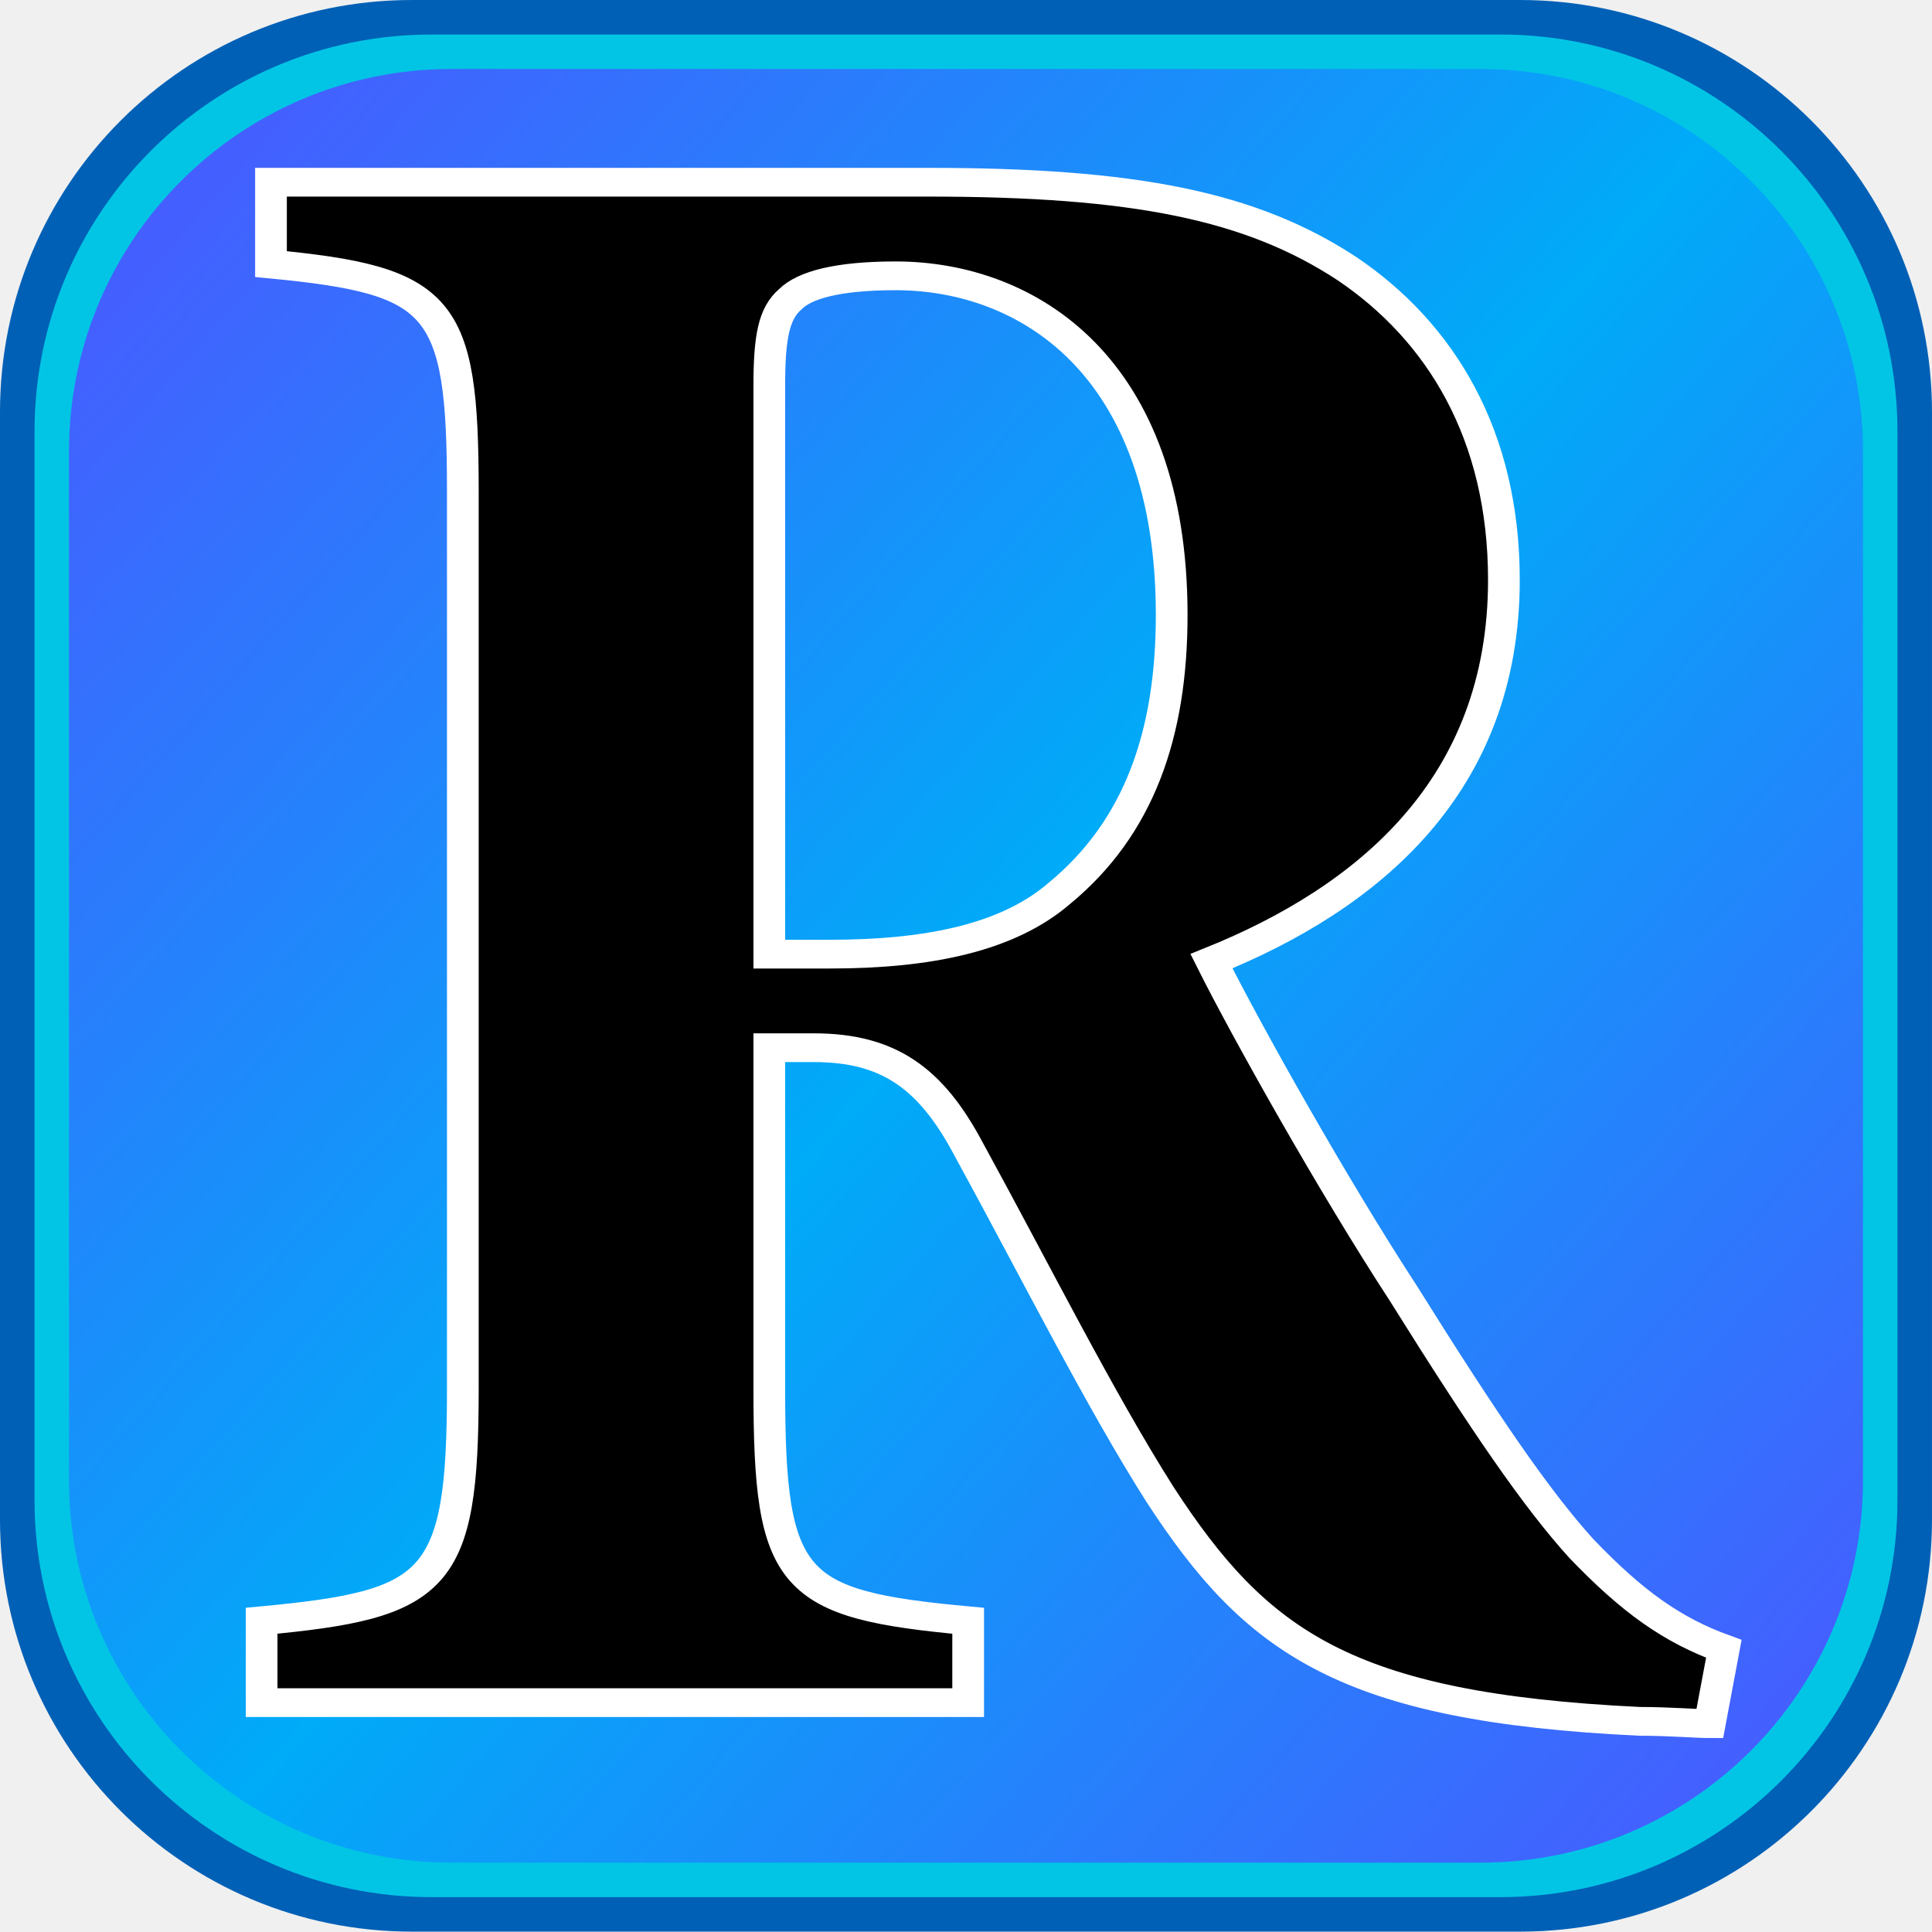
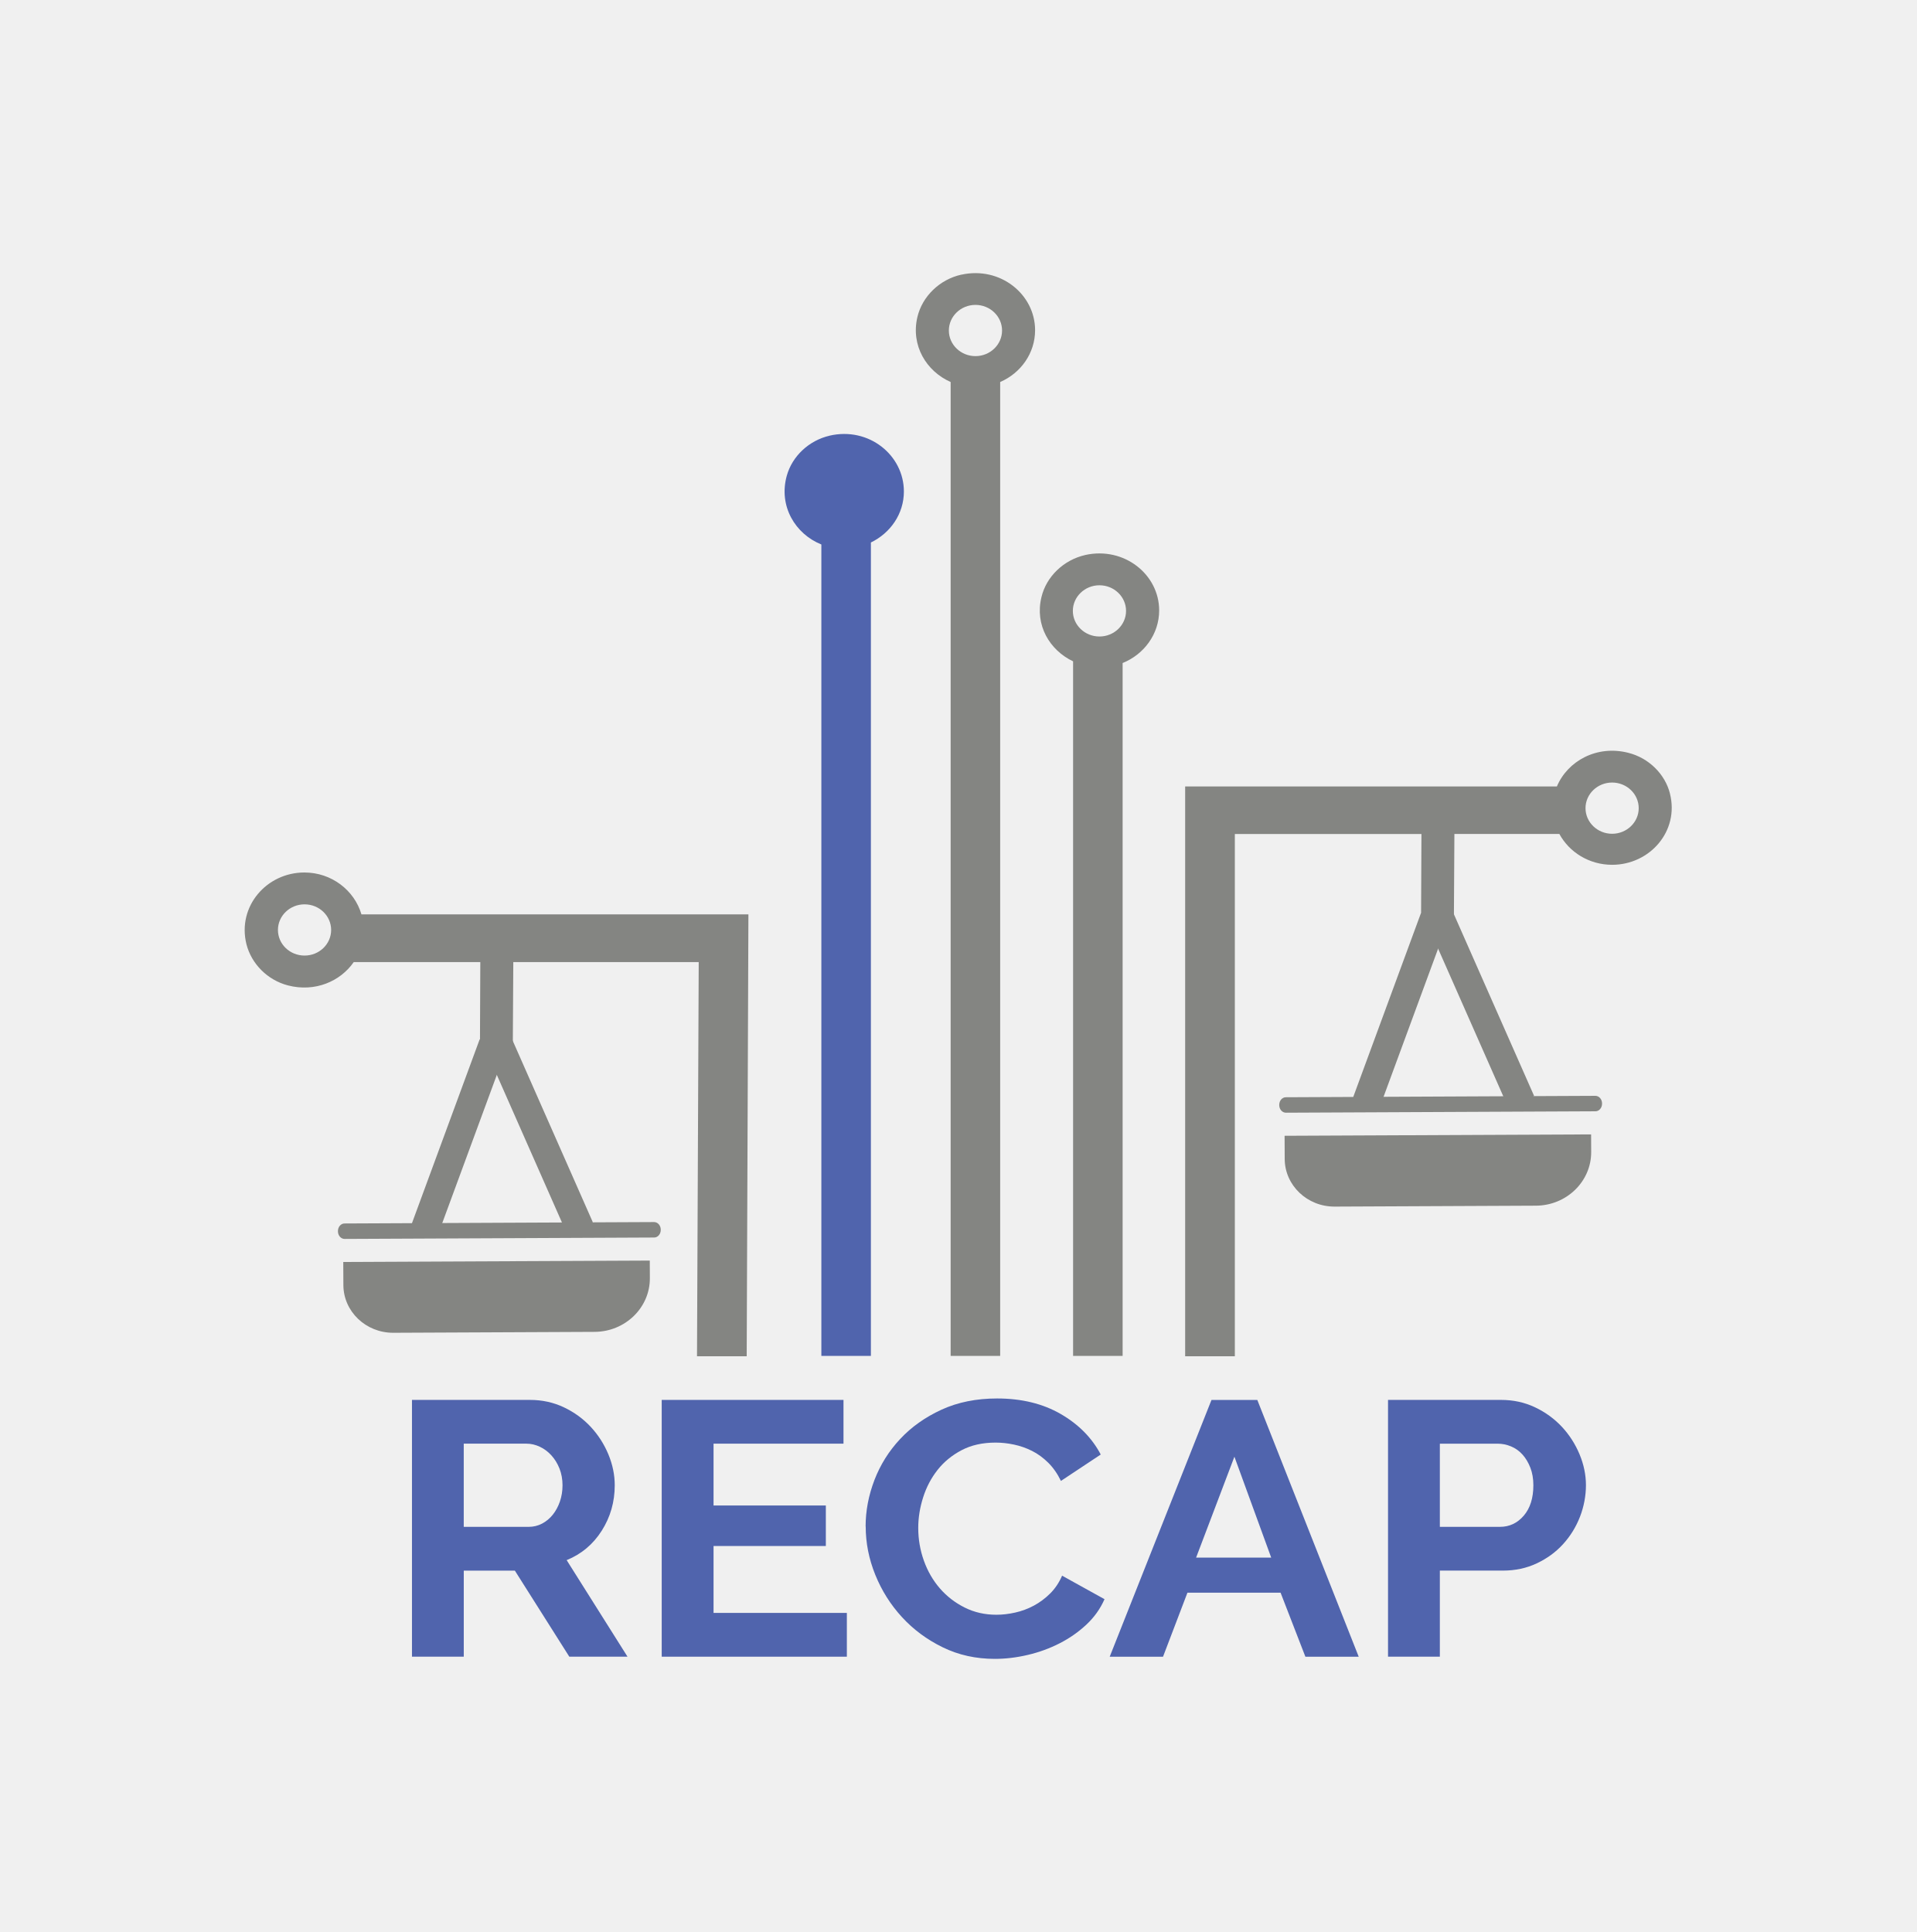
- <svg xmlns="http://www.w3.org/2000/svg" xmlns:xlink="http://www.w3.org/1999/xlink" id="svg1023" width="233.456" height="233.412" version="1.1" viewBox="0 0 61.769 61.757">
-   <defs id="defs1017">
-     <clipPath id="clipPath180-5" clipPathUnits="userSpaceOnUse">
-       <path id="path182-04" d="M 0,283.725 H 471.047 V 0 H 0 Z" />
-     </clipPath>
-     <linearGradient id="linearGradient3404-1" x1="0" x2="1" y1="0" y2="0" gradientTransform="matrix(108.0064,-98.5874,-98.5874,-108.0063,28.77441,249.0395)" gradientUnits="userSpaceOnUse" spreadMethod="pad" xlink:href="#linearGradient164-6" />
-     <linearGradient id="linearGradient164-6" x1="0" x2="1" y1="0" y2="0" gradientTransform="matrix(108.0064,-98.5874,-98.5874,-108.0063,28.77441,249.0395)" gradientUnits="userSpaceOnUse" spreadMethod="pad">
-       <stop style="stop-opacity:1;stop-color:#455eff" id="stop166-7" offset="0" />
-       <stop style="stop-opacity:1;stop-color:#00abf8" id="stop168-9" offset=".5" />
-       <stop style="stop-opacity:1;stop-color:#00abf8" id="stop170-2" offset=".5" />
-       <stop style="stop-opacity:1;stop-color:#455eff" id="stop172-2" offset="1" />
-     </linearGradient>
+ <svg xmlns="http://www.w3.org/2000/svg" id="Layer_1" data-name="Layer 1" viewBox="0 0 350.343 353.276" version="1.1" width="350.343" height="353.276">
+   <defs id="defs949">
+     <style id="style947">
+       .cls-1 {
+         fill: #5064ad;
+       }
+ 
+       .cls-1, .cls-2 {
+         stroke-width: 0px;
+       }
+ 
+       .cls-3 {
+         fill: none;
+         stroke: #848582;
+         stroke-miterlimit: 10;
+         stroke-width: 7px;
+       }
+ 
+       .cls-2 {
+         fill: #848582;
+       }
+     </style>
  </defs>
-   <g id="layer1" transform="translate(-69.26929,-95.02444)">
-     <g id="g144-7" transform="matrix(0.4825671,0,0,-0.4824761,131.0379,143.6122)">
-       <path d="m 0,0 c 0,-15.072 -12.219,-27.295 -27.286,-27.295 h -73.428 C -115.784,-27.295 -128,-15.072 -128,0 v 73.41 c 0,15.076 12.216,27.295 27.286,27.295 h 73.428 C -12.219,100.705 0,88.486 0,73.41 Z" style="fill:#0060b6;fill-opacity:1;fill-rule:nonzero;stroke:none" id="path146-9" />
+   <g id="g965" transform="matrix(0.5042655,0,0,0.4857178,18.99161,113.3636)">
+     <g id="g955">
+       <path class="cls-1" d="m 111.69,390.29 v -96.67 h 42.75 c 4.45,0 8.55,0.93 12.32,2.79 3.77,1.86 7.01,4.31 9.73,7.35 2.72,3.04 4.85,6.49 6.4,10.35 1.54,3.86 2.31,7.74 2.31,11.64 0,6.26 -1.57,11.96 -4.7,17.09 -3.13,5.13 -7.38,8.83 -12.73,11.1 l 22.06,36.35 h -21.1 l -19.74,-32.4 h -18.52 v 32.4 h -18.79 z m 18.78,-48.88 h 23.55 c 1.72,0 3.34,-0.41 4.83,-1.22 1.5,-0.82 2.79,-1.93 3.88,-3.34 1.09,-1.41 1.95,-3.06 2.59,-4.97 0.63,-1.91 0.95,-3.95 0.95,-6.13 0,-2.18 -0.36,-4.36 -1.09,-6.26 -0.73,-1.91 -1.7,-3.56 -2.93,-4.97 -1.23,-1.41 -2.63,-2.5 -4.22,-3.27 -1.59,-0.77 -3.2,-1.16 -4.83,-1.16 h -22.74 v 31.31 z" id="path951" />
+       <path class="cls-1" d="m 269.35,373.82 v 16.47 h -67.12 v -96.67 h 65.9 v 16.47 h -47.11 v 23.28 h 40.71 v 15.25 h -40.71 v 25.19 h 48.33 z" id="path953" />
    </g>
-     <g id="g148-5" transform="matrix(0.4825671,0,0,-0.4824761,129.9347,142.9789)">
-       <path d="m 0,0 c 0,-14.537 -11.781,-26.322 -26.313,-26.322 h -70.805 c -14.529,0 -26.31,11.785 -26.31,26.322 v 70.787 c 0,14.538 11.781,26.319 26.31,26.319 h 70.805 C -11.781,97.106 0,85.325 0,70.787 Z" style="fill:#02c5e5;fill-opacity:1;fill-rule:nonzero;stroke:none" id="path150-9" />
+     <g id="g961">
+       <path class="cls-1" d="m 276.15,341.28 c 0,-5.9 1.07,-11.73 3.2,-17.5 2.13,-5.76 5.24,-10.91 9.33,-15.45 4.08,-4.54 9.08,-8.21 14.98,-11.03 5.9,-2.81 12.62,-4.22 20.15,-4.22 8.89,0 16.59,1.95 23.08,5.85 6.49,3.9 11.32,8.99 14.5,15.25 l -14.43,9.94 c -1.27,-2.72 -2.81,-5.01 -4.63,-6.88 -1.82,-1.86 -3.77,-3.34 -5.85,-4.42 -2.09,-1.09 -4.27,-1.88 -6.54,-2.38 -2.27,-0.5 -4.49,-0.75 -6.67,-0.75 -4.72,0 -8.83,0.95 -12.32,2.86 -3.5,1.91 -6.4,4.38 -8.71,7.42 -2.31,3.04 -4.06,6.49 -5.24,10.35 -1.18,3.86 -1.77,7.69 -1.77,11.5 0,4.27 0.68,8.37 2.04,12.32 1.36,3.95 3.29,7.42 5.79,10.42 2.5,3 5.49,5.4 8.99,7.22 3.49,1.82 7.33,2.72 11.5,2.72 2.18,0 4.45,-0.27 6.81,-0.82 2.36,-0.54 4.61,-1.41 6.74,-2.59 2.13,-1.18 4.11,-2.7 5.92,-4.56 1.81,-1.86 3.27,-4.11 4.36,-6.74 l 15.38,8.85 c -1.54,3.63 -3.74,6.83 -6.6,9.6 -2.86,2.77 -6.08,5.11 -9.67,7.01 -3.59,1.91 -7.42,3.36 -11.5,4.36 -4.08,1 -8.08,1.5 -11.98,1.5 -6.9,0 -13.21,-1.45 -18.92,-4.36 -5.72,-2.9 -10.64,-6.69 -14.77,-11.37 -4.13,-4.67 -7.35,-9.98 -9.67,-15.93 -2.31,-5.94 -3.47,-12 -3.47,-18.18 z" id="path957" />
+       <path class="cls-1" d="m 401.54,293.63 h 16.61 l 36.76,96.67 h -19.33 l -8.99,-24.1 h -33.77 l -8.85,24.1 h -19.33 z m 21.65,59.36 -13.34,-37.99 -13.89,37.99 z" id="path959" />
    </g>
-     <g id="g160-9" transform="matrix(0.4825671,0,0,-0.4824761,60.42286,222.472)">
-       <g id="g162-9">
-         <path d="m 48.241,259.582 c -13.994,0 -25.338,-11.347 -25.338,-25.347 v 0 -68.168 c 0,-13.994 11.344,-25.343 25.338,-25.343 v 0 h 68.185 c 13.986,0 25.335,11.349 25.335,25.343 v 0 68.168 c 0,14 -11.349,25.347 -25.335,25.347 v 0 z" style="fill:url(#linearGradient3404-1);stroke:none" id="path174-9" />
-       </g>
+     <path class="cls-1" d="m 465.54,390.29 v -96.67 h 40.98 c 4.45,0 8.55,0.93 12.32,2.79 3.77,1.86 7.01,4.31 9.74,7.35 2.72,3.04 4.85,6.49 6.4,10.35 1.54,3.86 2.31,7.74 2.31,11.64 0,3.9 -0.73,8.06 -2.18,11.91 -1.45,3.86 -3.5,7.28 -6.13,10.28 -2.63,3 -5.81,5.4 -9.53,7.22 -3.72,1.82 -7.81,2.72 -12.25,2.72 h -22.87 v 32.4 h -18.79 z m 18.79,-48.88 h 21.78 c 3.45,0 6.33,-1.41 8.65,-4.22 2.31,-2.81 3.47,-6.62 3.47,-11.44 0,-2.45 -0.36,-4.65 -1.09,-6.6 -0.73,-1.95 -1.68,-3.61 -2.86,-4.97 -1.18,-1.36 -2.57,-2.38 -4.15,-3.06 -1.59,-0.68 -3.2,-1.02 -4.83,-1.02 h -20.97 z" id="path963" />
+   </g>
+   <g id="g1190" transform="matrix(0.7446473,0,0,0.7172581,44.7275,49.93446)">
+     <path class="cls-1" d="m 143.58,41.46 c -5.01,1.2 -9.15,5.19 -10.49,10.2 -2.07,7.73 2.07,14.85 8.49,17.53 v 206.86 h 12.16 V 68.68 c 4.79,-2.4 8.1,-7.3 8.1,-13 0,-9.26 -8.6,-16.55 -18.26,-14.23 z" id="path993" />
+     <path class="cls-2" d="m 175.93,0.4 c -5.3,1.23 -9.58,5.52 -10.78,10.83 -1.63,7.22 2.18,13.79 8.17,16.54 v 248.28 h 12.16 V 27.77 c 5.05,-2.27 8.57,-7.33 8.57,-13.21 0,-9.13 -8.53,-16.35 -18.11,-14.15 z m 3.48,20.77 c -3.6,0 -6.53,-2.93 -6.53,-6.53 0,-3.6 2.93,-6.53 6.53,-6.53 3.6,0 6.53,2.93 6.53,6.53 0,3.6 -2.93,6.53 -6.53,6.53 z" id="path995" />
+     <path class="cls-2" d="m 206.35,71.88 c -5.26,1.23 -9.55,5.48 -10.74,10.74 -1.67,7.1 2,13.52 7.77,16.36 v 177.07 h 12.16 V 99.41 c 5.26,-2.2 8.97,-7.39 8.97,-13.41 0,-9.15 -8.57,-16.33 -18.15,-14.13 z m 3.5,20.77 c -3.6,0 -6.53,-2.93 -6.53,-6.53 0,-3.6 2.93,-6.53 6.53,-6.53 3.6,0 6.53,2.93 6.53,6.53 0,3.6 -2.93,6.53 -6.53,6.53 z" id="path997" />
+     <path class="cls-2" d="m 349.92,132.72 c -1.2,-5.01 -5.23,-9.12 -10.24,-10.42 -7.77,-2.06 -14.92,2.13 -17.53,8.58 h -91.26 v 145.26 h 12.2 V 143 h 45.81 l -0.11,25.19 8.06,-0.22 0.14,-24.98 h 25.77 c 2.43,4.65 7.3,7.86 12.96,7.86 9.22,0 16.52,-8.55 14.19,-18.14 z m -14.21,10.22 c -3.6,0 -6.53,-2.93 -6.53,-6.53 0,-3.6 2.93,-6.53 6.53,-6.53 3.6,0 6.53,2.93 6.53,6.53 0,3.6 -2.93,6.53 -6.53,6.53 z" id="path999" />
+     <g id="g1009">
+       <line class="cls-3" x1="62.26" y1="196.3" x2="82.26" y2="243.36" id="line1001" />
+       <line class="cls-3" x1="60.99" y1="196.52" x2="43.9" y2="244.71" id="line1003" />
+       <path class="cls-2" d="m 24.26,251.92 h 75.26 v 4.47 c 0,7.53 -6.11,13.64 -13.64,13.64 H 36.47 c -6.73,0 -12.2,-5.47 -12.2,-12.2 v -5.91 0 z" transform="rotate(-0.27,63.03686,265.4078)" id="path1005" />
+       <path class="cls-2" d="m 100.53,245.87 -75.99,0.36 c -0.9,0 -1.63,-0.85 -1.64,-1.92 v -0.09 c 0,-1.06 0.72,-1.93 1.62,-1.93 l 75.99,-0.36 c 0.9,0 1.63,0.85 1.64,1.92 v 0.09 c 0,1.06 -0.72,1.93 -1.62,1.93 z" id="path1007" />
    </g>
-     <g id="g178-3" clip-path="url(#clipPath180-5)" transform="matrix(0.7406136,0,0,-0.6714075,35.02976,260.5391)">
-       <g id="g188-6" transform="translate(132.2031,153.1309)">
-         <path id="path190-2" style="fill:#000;fill-opacity:1;stroke:#fff;stroke-width:1.369;stroke-linecap:butt;stroke-linejoin:miter;stroke-miterlimit:4;stroke-dasharray:none;stroke-opacity:1" d="m -11.556,14.873 c -2.222,0.89 -3.939,2.228 -6.161,4.789 -1.918,2.338 -4.141,5.903 -7.675,12.141 -3.03,5.123 -6.767,12.474 -8.282,15.816 6.766,3.007 12.624,8.354 12.624,18.156 0,6.906 -2.728,11.807 -6.767,14.815 -4.141,3.007 -9.191,4.121 -18.078,4.121 h -28.379 v -3.898 c 7.373,-0.78 8.282,-1.894 8.282,-10.804 v -42.771 c 0,-9.245 -1.111,-10.248 -8.686,-11.028 V 12.311 h 30.501 v 3.898 c -7.676,0.78 -8.585,1.783 -8.585,11.028 v 16.261 h 1.919 c 3.232,0 5.05,-1.448 6.666,-4.789 2.929,-5.903 5.655,-11.918 8.282,-16.485 4.14,-7.016 7.979,-10.135 20.703,-10.804 1.314,0 2.425,-0.111 3.03,-0.111 z m -41.206,33.081 v 27.066 c 0,2.339 0.202,3.452 0.909,4.121 0.606,0.668 2.02,1.113 4.545,1.113 5.656,0 11.917,-4.232 11.917,-16.15 0,-5.681 -1.414,-10.136 -4.848,-13.255 -2.222,-2.116 -5.656,-2.895 -9.897,-2.895 z" />
-       </g>
+     <g id="g1019">
+       <line class="cls-3" x1="293.35" y1="164.12" x2="313.35" y2="211.17" id="line1011" />
+       <line class="cls-3" x1="292.08" y1="164.33" x2="274.99" y2="212.52" id="line1013" />
+       <path class="cls-2" d="m 255.35,219.73 h 75.26 v 4.47 c 0,7.53 -6.11,13.64 -13.64,13.64 h -49.41 c -6.73,0 -12.2,-5.47 -12.2,-12.2 v -5.91 0 z" transform="rotate(-0.27,298.6657,232.0098)" id="path1015" />
+       <path class="cls-2" d="m 331.62,213.69 -75.99,0.36 c -0.9,0 -1.63,-0.85 -1.64,-1.92 v -0.09 c 0,-1.06 0.72,-1.93 1.62,-1.93 l 75.99,-0.36 c 0.9,0 1.63,0.85 1.64,1.92 v 0.09 c 0,1.06 -0.72,1.93 -1.62,1.93 z" id="path1017" />
    </g>
+     <path class="cls-2" d="m 28.67,163.48 c -1.74,-6.13 -7.33,-10.67 -14.01,-10.67 -9.26,0 -16.52,8.64 -14.23,18.26 1.23,5.05 5.19,9.18 10.2,10.53 6.64,1.78 12.85,-1.02 16.15,-5.95 h 31.07 l -0.11,26.8 8.06,-0.22 0.15,-26.58 h 45.52 l -0.42,100.49 h 12.2 l 0.42,-112.65 h -95 z M 14.7,173.99 c -3.61,0 -6.53,-2.92 -6.53,-6.53 0,-3.61 2.93,-6.53 6.53,-6.53 3.6,0 6.53,2.92 6.53,6.53 0,3.61 -2.92,6.53 -6.53,6.53 z" id="path1021" />
  </g>
</svg>
